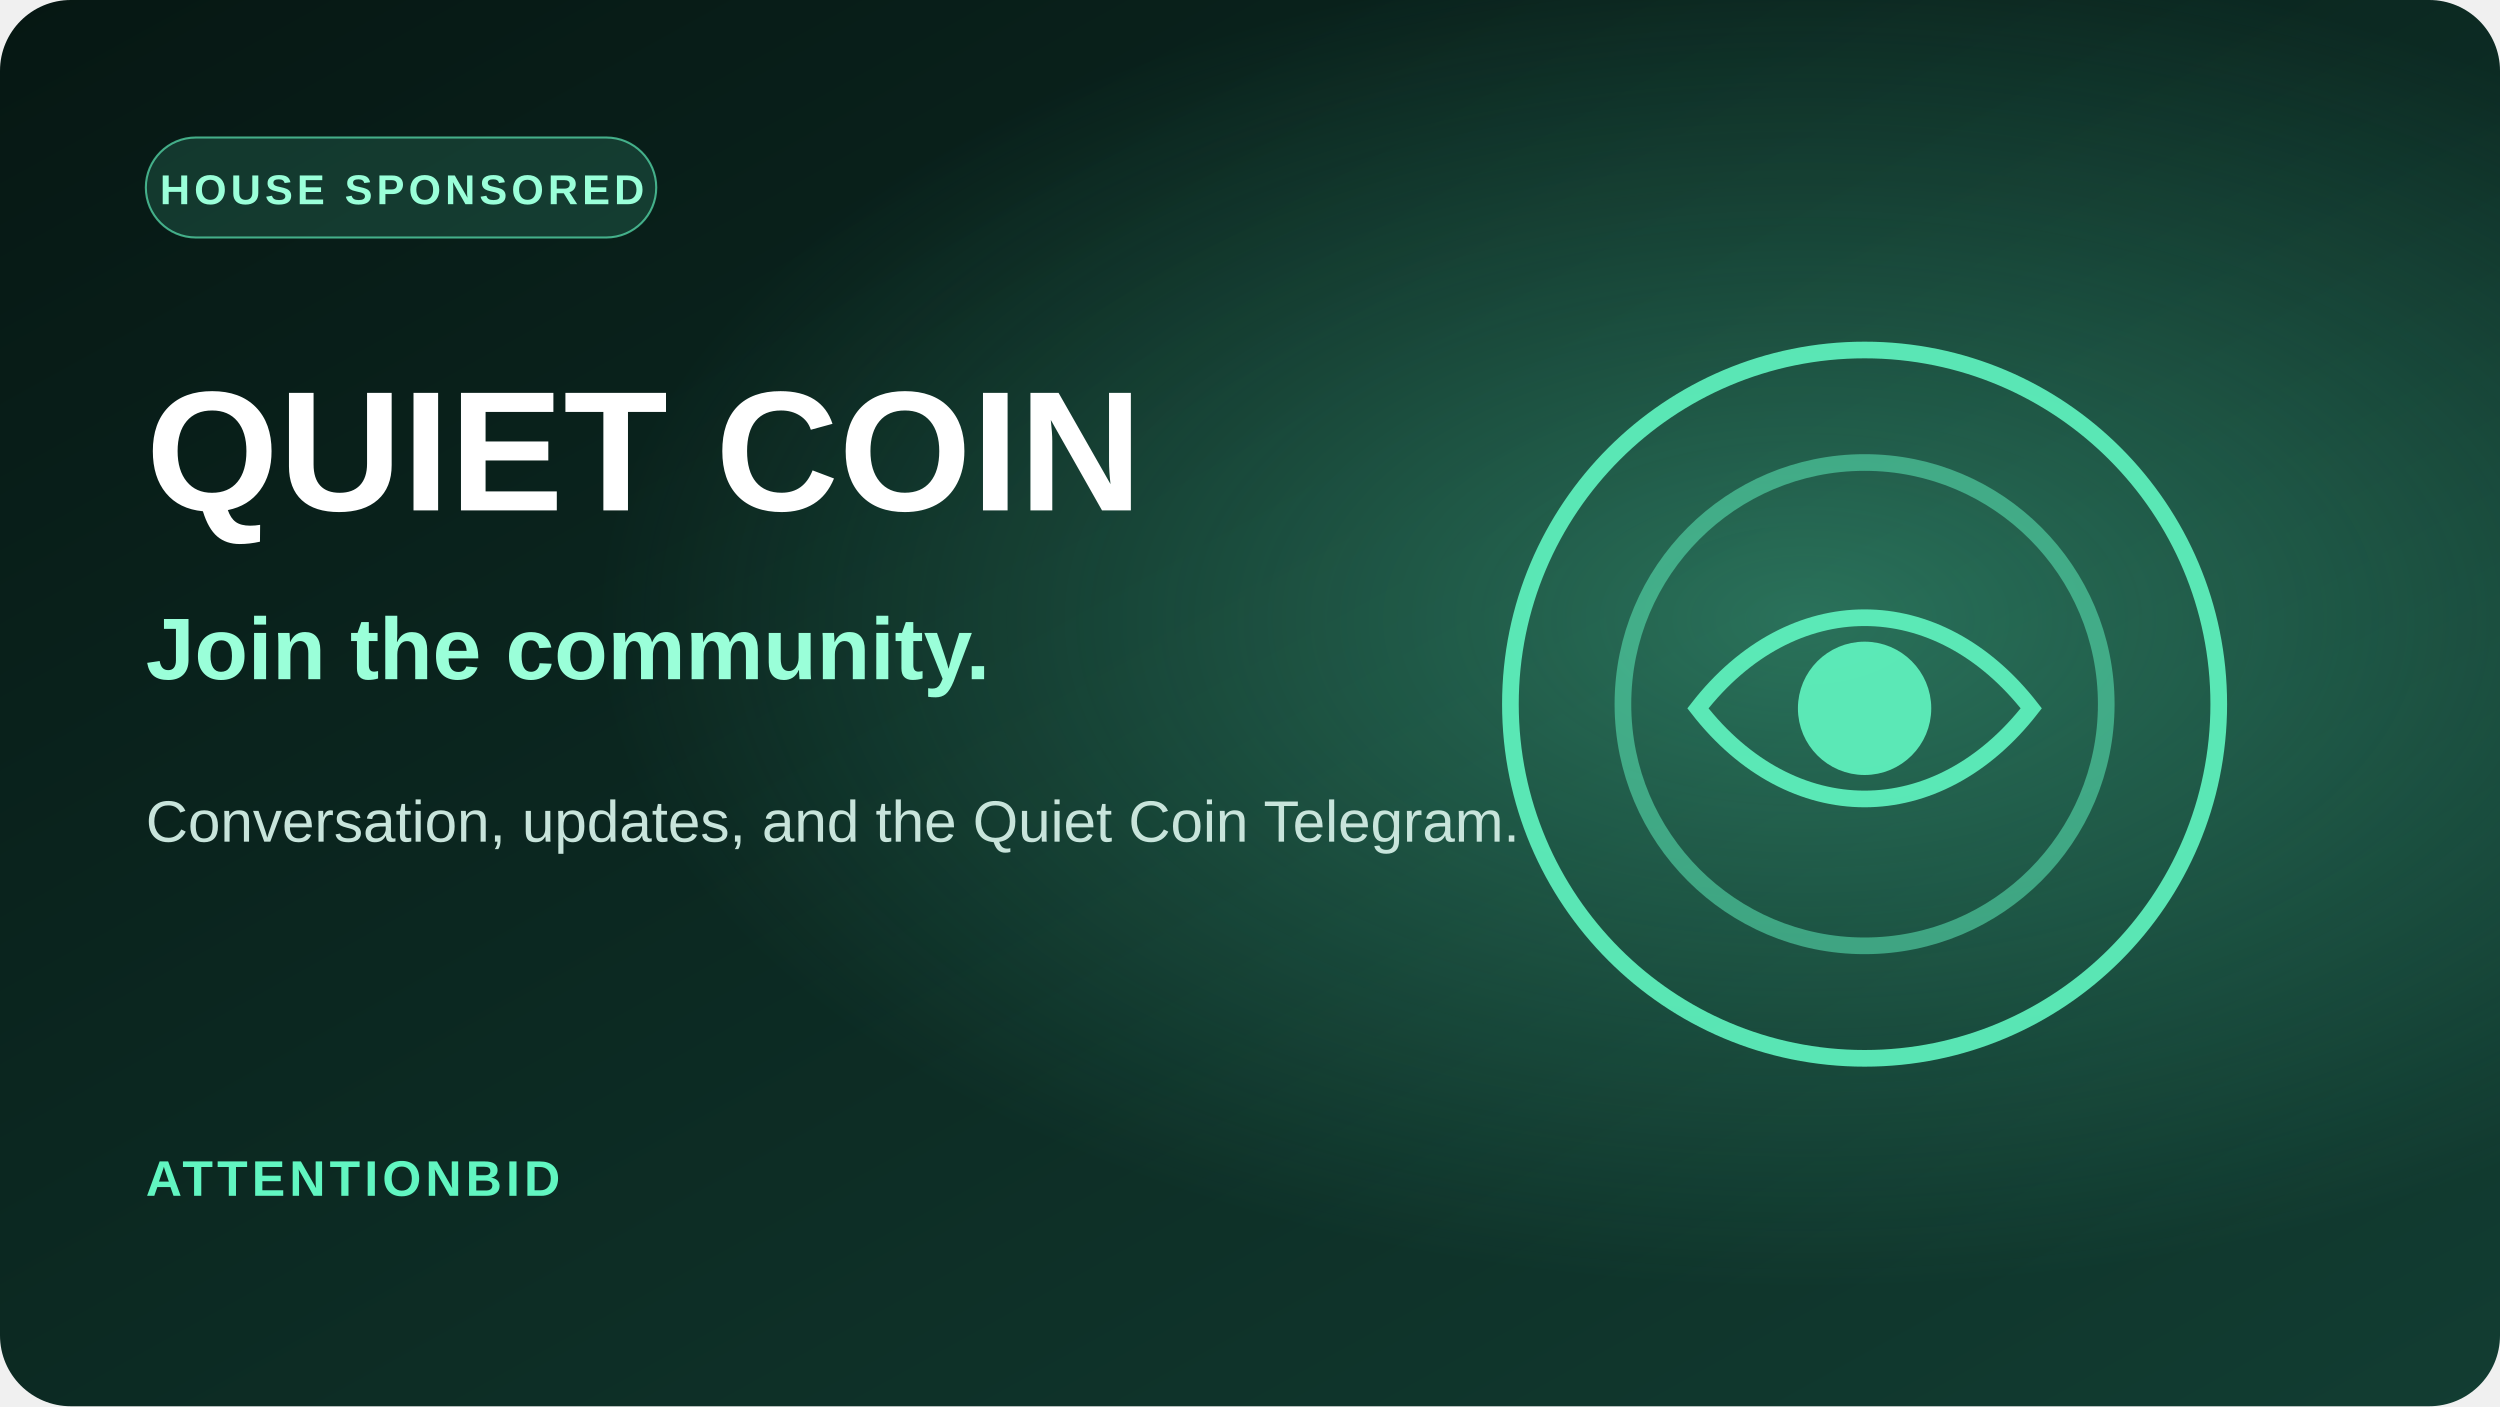
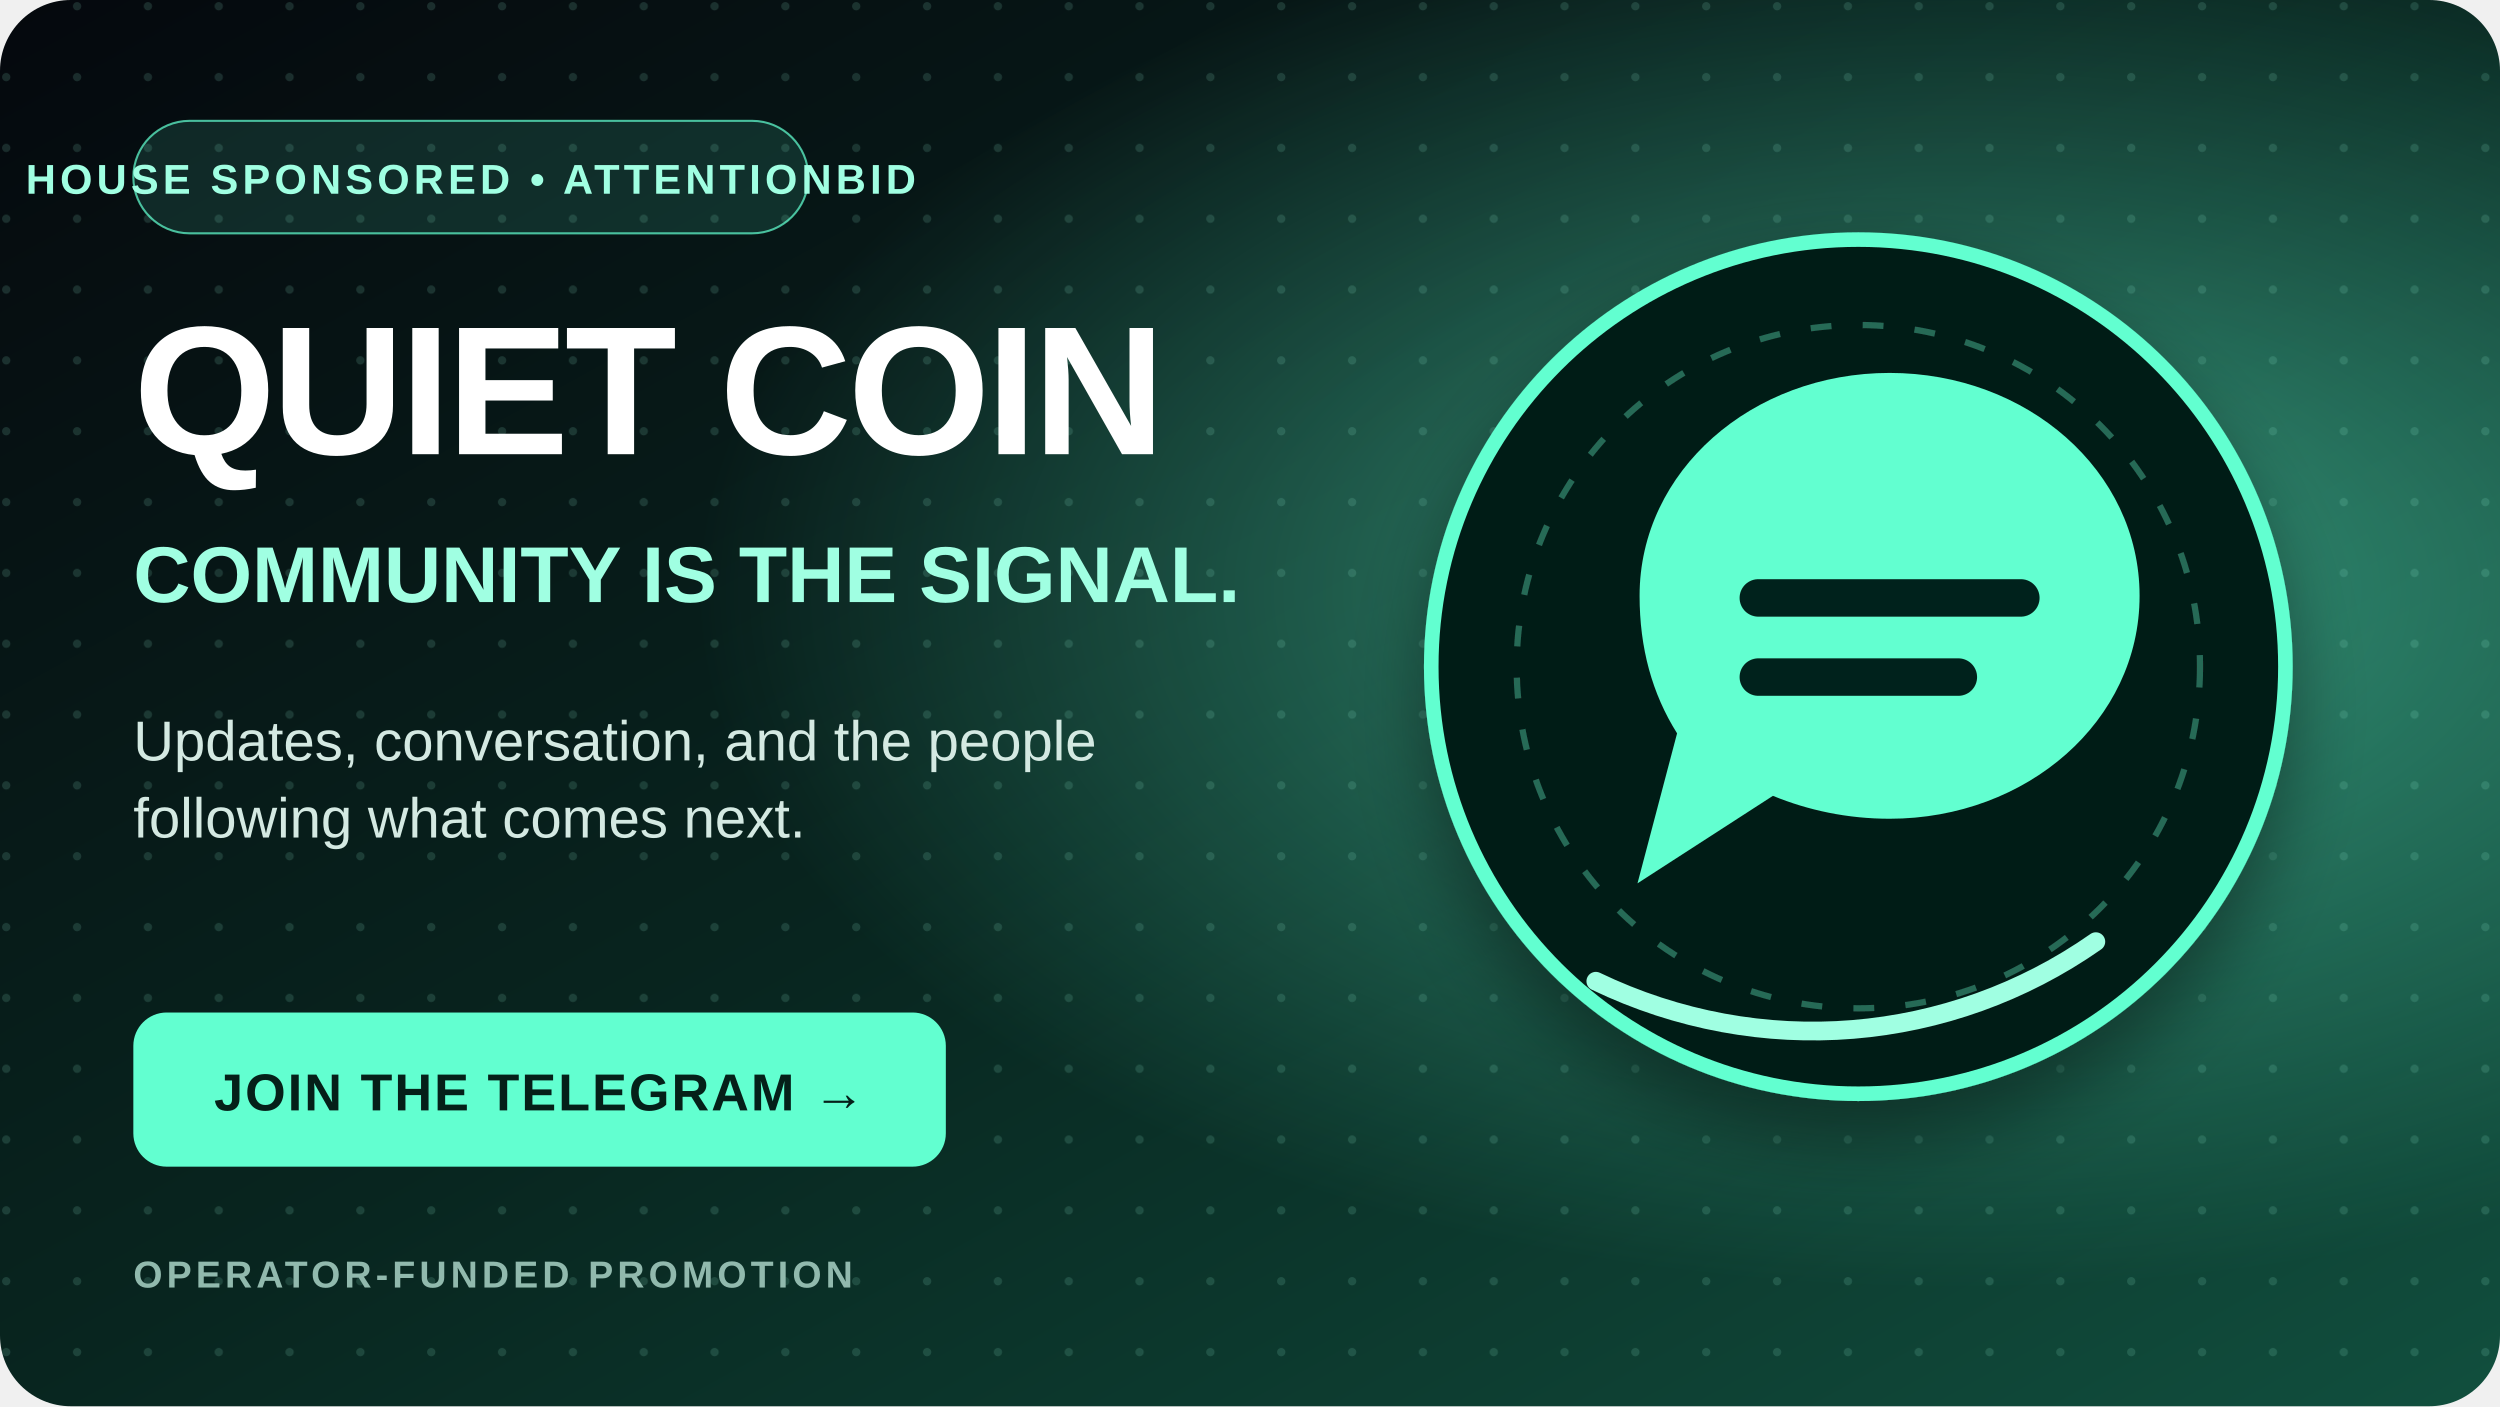
<svg xmlns="http://www.w3.org/2000/svg" width="1200" height="675" viewBox="0 0 1200 675" role="img" aria-labelledby="title desc">
  <defs>
    <linearGradient id="bg" x1="0" y1="0" x2="1" y2="1">
-       <stop offset="0" stop-color="#061713" />
-       <stop offset="1" stop-color="#123d32" />
+       <stop offset="0" stop-color="#05080d" />
+       <stop offset=".5" stop-color="#08251f" />
+       <stop offset="1" stop-color="#114f3e" />
    </linearGradient>
-     <radialGradient id="glow" cx="72%" cy="44%" r="48%">
-       <stop offset="0" stop-color="#61f6c1" stop-opacity=".34" />
-       <stop offset="1" stop-color="#61f6c1" stop-opacity="0" />
+     <radialGradient id="glow" cx="78%" cy="42%" r="50%">
+       <stop offset="0" stop-color="#62ffd0" stop-opacity=".5" />
+       <stop offset="1" stop-color="#62ffd0" stop-opacity="0" />
    </radialGradient>
+     <pattern id="dots" width="34" height="34" patternUnits="userSpaceOnUse">
+       <circle cx="3" cy="3" r="2" fill="#a0ffe2" fill-opacity=".14" />
+     </pattern>
+     <filter id="shadow" x="-40%" y="-40%" width="180%" height="180%">
+       <feDropShadow dx="0" dy="18" stdDeviation="18" flood-color="#000" flood-opacity=".42" />
+     </filter>
  </defs>
  <rect width="1200" height="675" rx="34" fill="url(#bg)" />
  <rect width="1200" height="675" rx="34" fill="url(#glow)" />
-   <g fill="none" stroke="#61f6c1" stroke-width="8" opacity=".9">
-     <circle cx="895" cy="338" r="170" />
-     <circle cx="895" cy="338" r="116" opacity=".55" />
-     <path d="M815 340c45-58 115-58 160 0-45 58-115 58-160 0Z" />
-     <circle cx="895" cy="340" r="28" fill="#61f6c1" />
+   <rect width="1200" height="675" rx="34" fill="url(#dots)" />
+   <g transform="translate(892 320)" filter="url(#shadow)">
+     <circle r="205" fill="#051a16" stroke="#62ffd0" stroke-width="7" />
+     <circle r="164" fill="none" stroke="#62ffd0" stroke-opacity=".35" stroke-width="3" stroke-dasharray="10 15" />
+     <path d="M-105-34c0-60 54-107 120-107s120 47 120 107S81 73 15 73c-20 0-39-4-56-11l-65 42 19-72c-12-19-18-41-18-66Z" fill="#62ffd0" />
+     <path d="M-48-33h126M-48 5H48" fill="none" stroke="#06231c" stroke-width="18" stroke-linecap="round" />
+     <path d="M-126 151c79 38 170 30 240-19" fill="none" stroke="#a0ffe2" stroke-width="9" stroke-linecap="round" />
  </g>
-   <rect x="70" y="66" width="245" height="48" rx="24" fill="#61f6c1" fill-opacity=".14" stroke="#61f6c1" stroke-opacity=".65" />
-   <text x="193" y="98" text-anchor="middle" fill="#9affd9" font-family="Arial, Helvetica, sans-serif" font-size="20" font-weight="700" letter-spacing="2">HOUSE SPONSORED</text>
-   <text x="70" y="245" fill="#ffffff" font-family="Arial, Helvetica, sans-serif" font-size="82" font-weight="800">QUIET COIN</text>
-   <text x="70" y="326" fill="#9affd9" font-family="Arial, Helvetica, sans-serif" font-size="42" font-weight="700">Join the community.</text>
-   <text x="70" y="404" fill="#c8e4db" font-family="Arial, Helvetica, sans-serif" font-size="28">Conversation, updates, and the Quiet Coin Telegram.</text>
-   <text x="70" y="574" fill="#61f6c1" font-family="Arial, Helvetica, sans-serif" font-size="24" font-weight="700" letter-spacing="2">ATTENTIONBID</text>
+   <rect x="64" y="58" width="324" height="54" rx="27" fill="#62ffd0" fill-opacity=".12" stroke="#62ffd0" stroke-opacity=".72" />
+   <text x="226" y="93" text-anchor="middle" fill="#a0ffe2" font-family="Arial, Helvetica, sans-serif" font-size="20" font-weight="800" letter-spacing="2">HOUSE SPONSORED • ATTENTIONBID</text>
+   <text x="64" y="218" fill="#ffffff" font-family="Arial, Helvetica, sans-serif" font-size="88" font-weight="900" letter-spacing="-2">QUIET COIN</text>
+   <text x="64" y="289" fill="#a0ffe2" font-family="Arial, Helvetica, sans-serif" font-size="38" font-weight="800">COMMUNITY IS THE SIGNAL.</text>
+   <text x="64" y="365" fill="#d4e9e2" font-family="Arial, Helvetica, sans-serif" font-size="27">Updates, conversation, and the people</text>
+   <text x="64" y="402" fill="#d4e9e2" font-family="Arial, Helvetica, sans-serif" font-size="27">following what comes next.</text>
+   <rect x="64" y="486" width="390" height="74" rx="16" fill="#62ffd0" />
+   <text x="259" y="533" text-anchor="middle" fill="#052019" font-family="Arial, Helvetica, sans-serif" font-size="25" font-weight="900" letter-spacing="1">JOIN THE TELEGRAM  →</text>
+   <text x="64" y="618" fill="#91b9ad" font-family="Arial, Helvetica, sans-serif" font-size="18" font-weight="700" letter-spacing="2">OPERATOR-FUNDED PROMOTION</text>
</svg>
